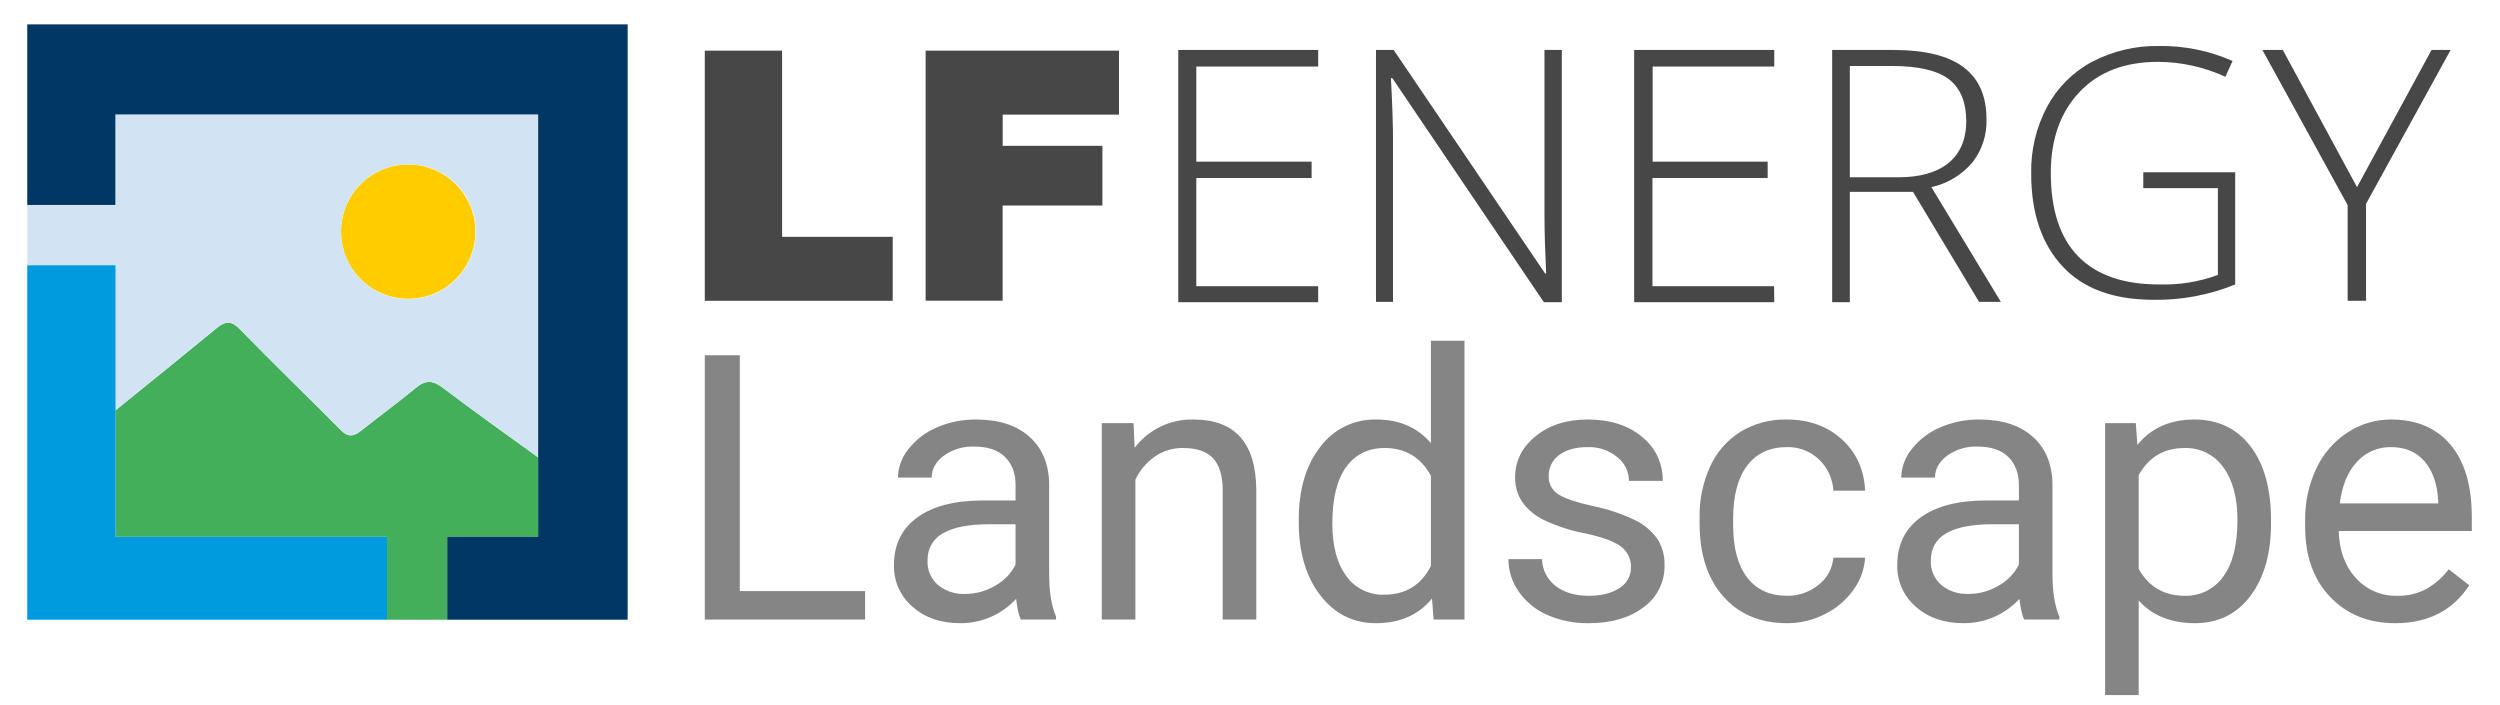
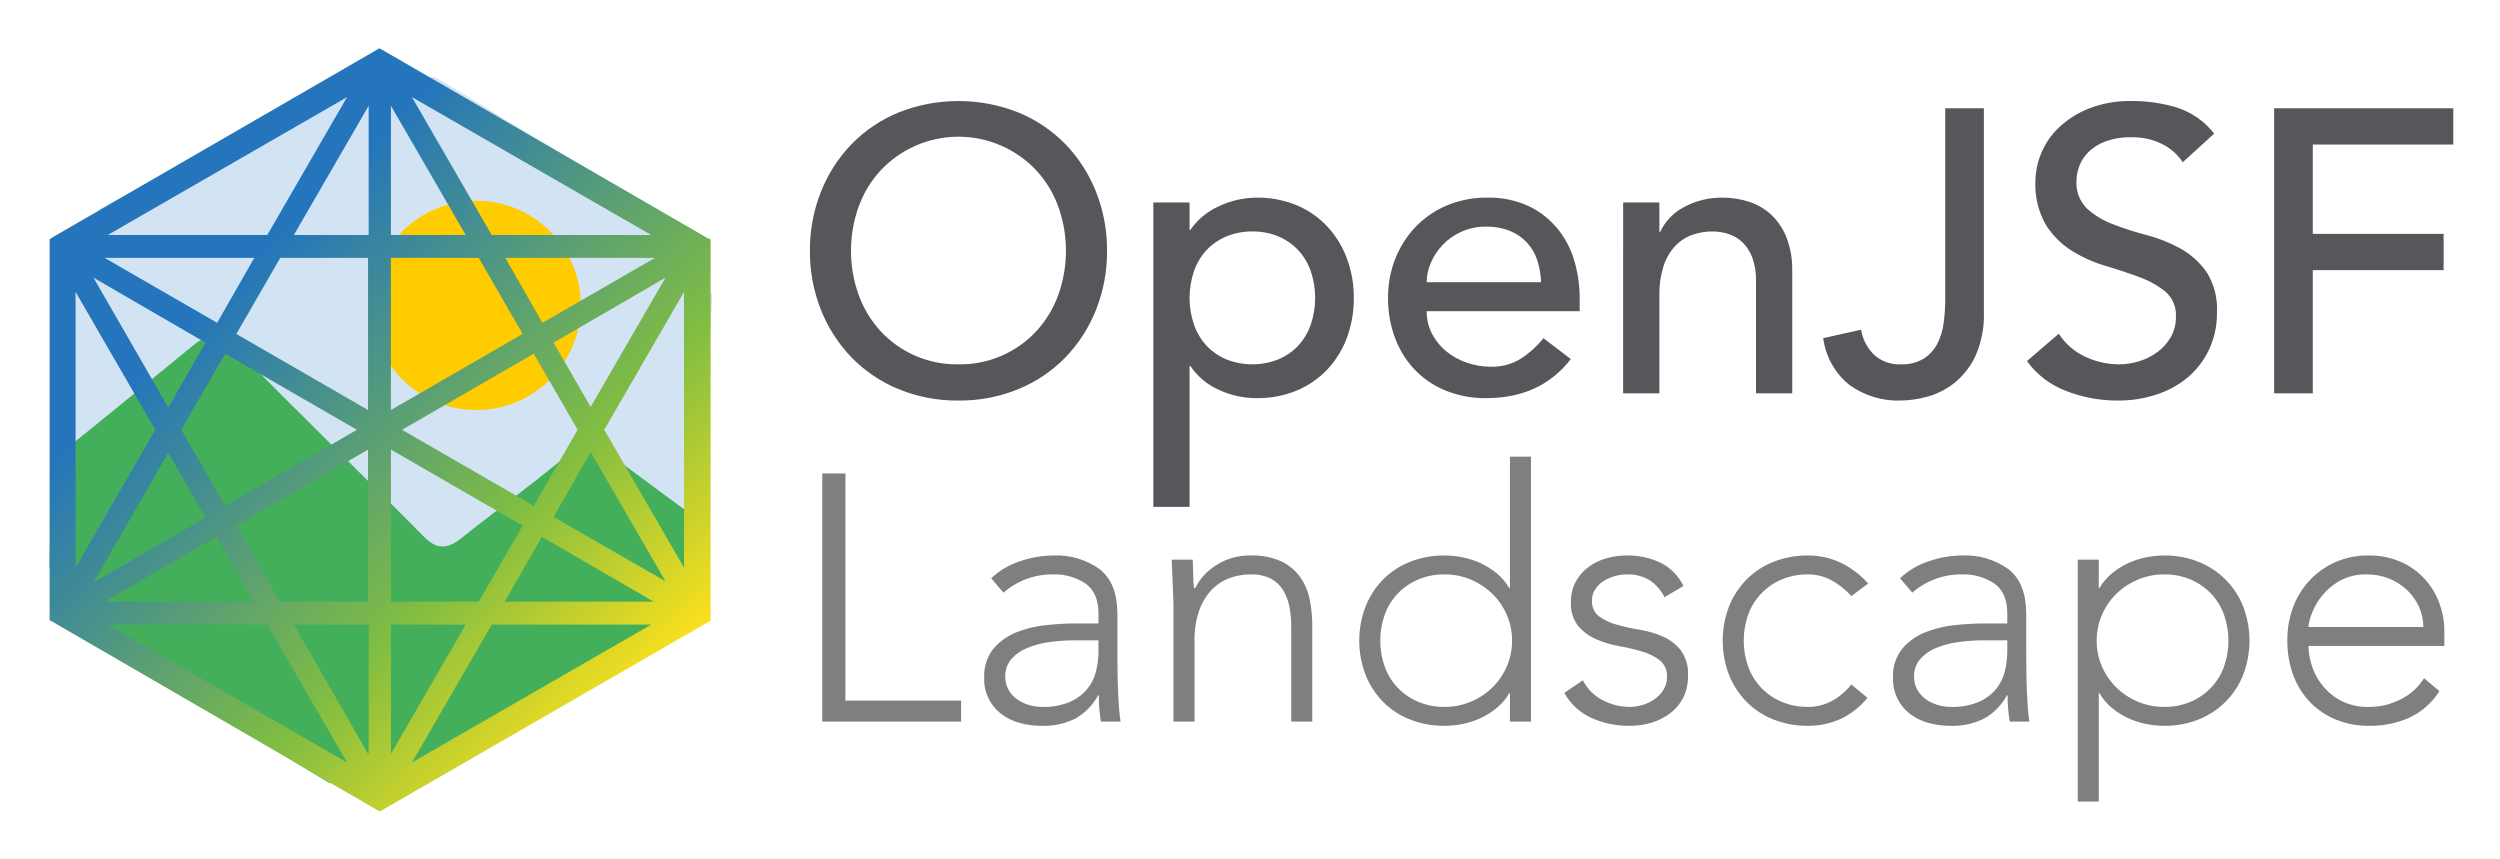
- <svg xmlns="http://www.w3.org/2000/svg" id="Layer_1" data-name="Layer 1" viewBox="0 0 941.051 265.263">
+ <svg xmlns="http://www.w3.org/2000/svg" role="img" viewBox="-4.02 -2.27 404.30 138.80">
  <defs>
-     <style>.cls-1{fill:none;}.cls-2{fill:#43af5a;}.cls-3{fill:#fc0;}.cls-4{fill:#d2e4f4;}.cls-5{fill:#009ade;}.cls-6{fill:#003764;}.cls-7{fill:#666;opacity:0.8;}.cls-8{opacity:0.9;}.cls-9{fill:#333;}</style>
+     <style>.cls-1{fill:none}.cls-5{fill:#d2e4f4}.cls-7{fill:#fc0}</style>
+     <clipPath id="clip-path">
+       <path d="M108.355 98.034l-51.863 30.703L3.838 96.941l1.205-61.5L58.908 5.737l52.654 31.797-3.207 60.5z" class="cls-1" />
+     </clipPath>
+     <clipPath id="clip-path-2">
+       <path d="M84.367 8.306l-64.845 6.647-26.667 59.48 38.178 51.737 63.748-6.282 27.764-58.747L84.367 8.306z" class="cls-1" />
+     </clipPath>
+     <clipPath id="clip-path-3">
+       <path d="M-10.146.881h130.194v130.194H-10.146z" class="cls-1" />
+     </clipPath>
+     <linearGradient id="linear-gradient" x1="15.325" x2="99.625" y1="292.112" y2="376.412" gradientTransform="translate(0 -267)" gradientUnits="userSpaceOnUse">
+       <stop offset=".214" stop-color="#2475bb" />
+       <stop offset=".707" stop-color="#80bd42" />
+       <stop offset="1" stop-color="#fce01d" />
+     </linearGradient>
  </defs>
-   <path class="cls-1" d="M742.366,80.211a8.48,8.48,0,0,0,2.715-6.656,9.03,9.03,0,0,0-2.507-6.826q-2.508-2.412-7.486-2.489h-10.068v18.403h9.804Q739.65,82.643,742.366,80.211Zm-12.083,128.324a11.505,11.505,0,0,0,3.962,9.293,15.225,15.225,0,0,0,10.182,3.349,22.22,22.22,0,0,0,11.275-3.076,18.612,18.612,0,0,0,7.721-7.994v-15.17h-9.908q-23.234,0-23.232,13.598Zm-205.609-42.297q-9.295,0-14.487,7.175-5.194,7.175-5.193,21.25,0,12.575,5.193,19.68a16.784,16.784,0,0,0,14.35,7.107q12.024,0,17.56-10.797v-33.96q-5.672-10.454-17.424-10.455Zm14.134-85.235q2.678-2.395,2.678-6.92a9.499,9.499,0,0,0-2.715-7.109,10.472,10.472,0,0,0-7.467-2.734h-11.727v19.157h11.463Q536.13,83.397,538.808,81.003Zm137.415,9.974h15.914l-7.957-22.777-7.957,22.777Zm227.279,74.919a16.864,16.864,0,0,0-12.846,5.57q-5.193,5.569-6.423,15.613h37.035v-.956q-.548-9.636-5.193-14.93-4.647-5.295-12.573-5.297Zm-515.043-101.656h-6.675v39.52h6.222q7.504,0,11.52-4.686,4.017-4.686,4.092-13.455v-3.048q0-8.92-3.884-13.625-3.885-4.706-11.275-4.706Zm-35.845,144.295a11.505,11.505,0,0,0,3.964,9.293,15.224,15.224,0,0,0,10.181,3.349,22.22,22.22,0,0,0,11.275-3.076,18.605,18.605,0,0,0,7.721-7.994v-15.17h-9.907q-23.234,0-23.233,13.598Zm473.127-42.297q-11.479,0-17.22,10.182v35.327q5.671,10.113,17.356,10.113a17.087,17.087,0,0,0,14.452-7.209q5.365-7.208,5.365-21.422-0-12.505-5.33-19.748a17.17,17.17,0,0,0-14.623-7.243Z" />
-   <path class="cls-2" d="M168.346,202.06h34.229V172.172c-12.126-8.687-24.141-17.382-36.039-26.307-3.628-2.752-6.38-2.877-10.008.125-6.755,5.629-13.886,10.758-20.766,16.263-2.877,2.252-5.004,2.252-7.631-.5-12.51-12.635-25.395-25.019-37.779-37.779-3.127-3.253-5.379-3.253-8.757-.5C68.943,133.872,56.229,144.151,43.499,154.434v47.627H145.684v31.208h22.661V202.061Z" />
-   <path class="cls-3" d="M153.901,112.463a25.27,25.27,0,1,0-25.52-25.27A25.27,25.27,0,0,0,153.901,112.463Z" />
-   <path class="cls-4" d="M43.499,99.849v54.583C56.229,144.15,68.944,133.871,81.595,123.471c3.378-2.752,5.629-2.752,8.757.5,12.385,12.76,25.27,25.144,37.779,37.779,2.627,2.752,4.754,2.752,7.631.5,6.88-5.504,14.011-10.633,20.766-16.263,3.628-3.002,6.38-2.877,10.008-.125,11.898,8.924,23.913,17.621,36.039,26.308V43.077H43.435V77.148H10.257V99.851H43.499ZM153.776,61.924a24.994,24.994,0,0,1,25.271,24.714v0q.004.34-.002.68a25.332,25.332,0,0,1-50.664-.125h0a25.069,25.069,0,0,1,24.866-25.271h0Q153.512,61.92,153.776,61.924Z" />
-   <path class="cls-5" d="M145.684,202.06H43.499V99.849H10.257V233.268H145.684Z" />
-   <path class="cls-6" d="M10.257,18.629V77.147H43.435V43.078H202.575V202.06h-34.229v31.208H236.264V9.172H10.257Z" />
-   <path class="cls-7" d="M278.485,133.725h-13.188v99.49h60.337v-10.727h-47.149v-88.763Zm116.437,48.174q-.274-11.206-7.517-17.596-7.243-6.388-20.02-6.389a35.865,35.865,0,0,0-14.795,3.006,26.826,26.826,0,0,0-10.66,8.166,17.443,17.443,0,0,0-3.929,10.694h12.71q0-4.85,4.579-8.268a18.433,18.433,0,0,1,11.342-3.417q7.722,0,11.685,3.93,3.962,3.93,3.963,10.556v5.809h-12.3q-15.922,0-24.701,6.389-8.781,6.39-8.78,17.937a20.004,20.004,0,0,0,7.003,15.682q7.004,6.184,17.937,6.183a28.201,28.201,0,0,0,21.046-9.156q.683,5.605,1.777,7.79h13.256v-1.094q-2.597-6.011-2.596-16.194Zm-12.642,30.612a18.605,18.605,0,0,1-7.72,7.994,22.22,22.22,0,0,1-11.276,3.076,15.224,15.224,0,0,1-10.181-3.35,11.505,11.505,0,0,1-3.963-9.292q0-13.597,23.233-13.598h9.907Zm66.965-54.597a26.94,26.94,0,0,0-22.14,10.66l-.41-9.293h-11.956v73.934h12.64v-52.682a22.27,22.27,0,0,1,7.244-8.61,18.246,18.246,0,0,1,10.796-3.28q7.585,0,11.173,3.827,3.587,3.828,3.656,11.821v48.925h12.64v-48.856q-.204-26.445-23.642-26.445Zm89.377,8.883q-7.585-8.883-20.567-8.883a25.496,25.496,0,0,0-21.115,10.352q-8.064,10.352-8.063,27.367v.956q0,16.949,8.098,27.47,8.097,10.523,20.943,10.522,13.53,0,21.114-9.293l.615,7.927h11.617V128.258h-12.642Zm0,46.26q-5.534,10.799-17.56,10.797a16.784,16.784,0,0,1-14.35-7.106q-5.194-7.106-5.193-19.68,0-14.076,5.193-21.251,5.191-7.175,14.486-7.175,11.751,0,17.424,10.455Zm76.395-17.492a68.229,68.229,0,0,0-15.34-5.057q-9.466-2.116-13.086-4.441a7.666,7.666,0,0,1-3.621-6.902,9.464,9.464,0,0,1,3.894-7.858q3.895-3.006,10.797-3.007a16.518,16.518,0,0,1,11.104,3.759,11.412,11.412,0,0,1,4.407,8.951h12.71a20.62,20.62,0,0,0-7.824-16.604q-7.826-6.491-20.397-6.492-11.959,0-19.645,6.287-7.688,6.287-7.688,15.375a16.34,16.34,0,0,0,2.7,9.43,21.674,21.674,0,0,0,8.336,6.832,63.664,63.664,0,0,0,15.238,4.92q9.599,2.05,13.461,4.886a9.31,9.31,0,0,1,3.86,7.96,8.924,8.924,0,0,1-4.338,7.756q-4.34,2.905-11.514,2.904-7.79,0-12.539-3.724a13.083,13.083,0,0,1-5.09-10.079h-12.643a21.158,21.158,0,0,0,3.861,12.197,25.546,25.546,0,0,0,10.694,8.78,37.24,37.24,0,0,0,15.716,3.144q12.64,0,20.568-5.979a18.92,18.92,0,0,0,7.926-15.887,17.396,17.396,0,0,0-2.835-10.079,22.381,22.381,0,0,0-8.713-7.072Zm42.672-20.329q5.294-6.935,14.931-6.936a16.9,16.9,0,0,1,12.06,4.613,17.426,17.426,0,0,1,5.432,11.787h11.958q-.548-11.889-8.78-19.337-8.235-7.448-20.67-7.449a32.317,32.317,0,0,0-17.527,4.647,30.18,30.18,0,0,0-11.377,13.05,44.508,44.508,0,0,0-3.964,19.202v2.118q0,17.493,8.918,27.572,8.916,10.08,24.018,10.078a31.065,31.065,0,0,0,14.248-3.416,28.813,28.813,0,0,0,10.761-9.156,22.934,22.934,0,0,0,4.373-12.094h-11.958a14.427,14.427,0,0,1-5.602,10.249,18.21,18.21,0,0,1-11.822,4.1q-9.773,0-15.033-6.901-5.263-6.901-5.261-19.68v-2.392q0-13.119,5.295-20.055Zm114.9,6.663q-.274-11.206-7.517-17.596-7.243-6.388-20.02-6.389a35.865,35.865,0,0,0-14.794,3.006,26.817,26.817,0,0,0-10.66,8.166,17.444,17.444,0,0,0-3.93,10.694h12.71q0-4.85,4.579-8.268a18.434,18.434,0,0,1,11.343-3.417q7.721,0,11.684,3.93t3.964,10.556v5.809h-12.3q-15.922,0-24.702,6.389-8.78,6.39-8.78,17.937a20.004,20.004,0,0,0,7.004,15.682q7.003,6.184,17.936,6.183a28.203,28.203,0,0,0,21.047-9.156q.681,5.605,1.777,7.79h13.256v-1.094q-2.598-6.011-2.597-16.194Zm-12.64,30.612a18.612,18.612,0,0,1-7.722,7.994,22.22,22.22,0,0,1-11.275,3.076,15.225,15.225,0,0,1-10.182-3.35,11.505,11.505,0,0,1-3.962-9.292q0-13.597,23.232-13.598h9.908Zm66.075-54.597q-13.734,0-21.456,9.567l-.615-8.2h-11.548v102.36h12.642v-35.6q7.72,8.542,21.182,8.54,13.187,0,20.91-10.317,7.72-10.317,7.721-27.196v-1.161q-0-17.902-7.756-27.949-7.756-10.044-21.08-10.044Zm10.83,59.141a17.087,17.087,0,0,1-14.452,7.21q-11.683,0-17.355-10.114v-35.328q5.74-10.181,17.219-10.182a17.17,17.17,0,0,1,14.623,7.243q5.33,7.244,5.33,19.748,0,14.214-5.365,21.422Zm63.173-59.141a29.547,29.547,0,0,0-16.365,4.886,32.77,32.77,0,0,0-11.753,13.53,44.37,44.37,0,0,0-4.203,19.645v2.323q0,16.537,9.43,26.41,9.43,9.875,24.463,9.873,18.586,0,27.878-14.28l-7.72-6.013a28.485,28.485,0,0,1-8.132,7.243,22.019,22.019,0,0,1-11.343,2.733,20.082,20.082,0,0,1-15.546-6.73q-6.115-6.73-6.388-17.664h50.087v-5.262q0-17.697-7.996-27.196-7.993-9.498-22.412-9.498Zm17.766,31.569h-37.035q1.23-10.045,6.423-15.613a16.864,16.864,0,0,1,12.846-5.57q7.925,0,12.573,5.296,4.646,5.297,5.193,14.93Z" />
-   <g class="cls-8">
-     <path class="cls-9" d="M265.297,19.065h29.098v70.078h41.637V113.225h-70.735Z" />
-     <path class="cls-9" d="M348.432,19.065h72.785V43.147H377.43v11.743H414.967V77.36H377.41v35.825H348.432Z" />
-     <path class="cls-9" d="M496.191,113.743h-52.663V18.806h52.663v6.23h-45.876V60.861h43.408v6.15H450.314v40.721h45.876Z" />
-     <path class="cls-9" d="M587.923,113.743H581.136L524.114,29.434h-.537q.776,14.987.776,22.689v61.5h-6.409V18.806h6.667l57.022,84.169h.378c-.378-7.802-.637-15.246-.637-22.152V18.806H587.903v94.937Z" />
-     <path class="cls-9" d="M667.873,113.743H615.13V18.806h52.743v6.23h-45.777V60.861h43.289v6.15H622.017v40.721h45.777Z" />
-     <path class="cls-9" d="M696.314,72.365v41.378h-6.648V18.806h22.988q17.913,0,26.511,6.528c5.772,4.359,8.598,10.887,8.598,19.604a25.078,25.078,0,0,1-5.254,16.141,28.043,28.043,0,0,1-15.504,9.354l26.152,43.189h-8.2l-24.859-41.398H696.214Zm0-5.633H714.644c8.061,0,14.469-1.811,18.828-5.394s6.667-8.837,6.667-15.763-2.169-12.419-6.528-15.743S722.068,24.837,712.077,24.837H696.314Z" />
-     <path class="cls-9" d="M806.636,64.842h34.731v42.234a77.999,77.999,0,0,1-30.75,5.772c-14.867,0-26.272-4.1-34.094-12.419S764.581,80.525,764.581,65.319a51.469,51.469,0,0,1,5.971-25.117,41.418,41.418,0,0,1,16.898-16.917,52.285,52.285,0,0,1,25.257-5.971,66.197,66.197,0,0,1,27.665,5.633l-2.687,5.971a60.823,60.823,0,0,0-25.376-5.633c-12.419,0-22.291,3.722-29.456,11.265S771.965,52.243,771.965,65.041q0,20.958,10.369,31.526c6.926,7.046,17.037,10.509,30.491,10.509a58.852,58.852,0,0,0,22.032-3.583V70.812H806.775V64.842Z" />
-     <path class="cls-9" d="M887.222,70.434l28.063-51.628h7.185L890.626,76.724V113.225h-6.926V77.221L851.616,18.806h7.682Z" />
+   <g clip-path="url(#clip-path)">
+     <g clip-path="url(#clip-path-2)">
+       <g clip-path="url(#clip-path-3)">
+         <path d="M-8.654 47.766V93.75C2.069 85.087 12.78 76.427 23.438 67.667c2.846-2.319 4.743-2.319 7.377.422C41.25 78.838 52.104 89.27 62.642 99.915c2.213 2.318 4.005 2.318 6.429.422 5.796-4.637 11.802-8.959 17.494-13.7 3.056-2.53 5.374-2.424 8.43-.106 10.024 7.518 20.146 14.845 30.361 22.163V-.062H-8.709v28.703h-27.95v19.125zm92.9-31.948a21.056 21.056 0 0 1 21.29 20.819q.002.286-.002.573a21.34 21.34 0 0 1-42.681-.086v-.02A21.12 21.12 0 0 1 83.8 15.816q.222-.001.445.001z" class="cls-5" />
+         <ellipse cx="83.318" cy="38.027" class="cls-5" rx="29.38" ry="31.589" />
+         <path fill="#43af5a" d="M96.672 116.735h27.457V92.758c-9.726-6.968-19.365-13.943-28.909-21.102-2.91-2.207-5.118-2.308-8.027.101-5.419 4.515-11.139 8.629-16.658 13.045-2.308 1.806-4.013 1.806-6.12-.401C54.379 74.266 44.044 64.33 34.11 54.096c-2.508-2.61-4.314-2.61-7.024-.401C16.938 62.036 6.739 70.282-3.473 78.53v49.38l73.323 3.165 8.644 10.692h18.178z" />
+         <path d="M73.085 64.037a16.92 16.92 0 1 0-.17 0z" class="cls-7" />
+       </g>
+       <path d="M202.81 17.422a18.933 18.933 0 0 0 18.744-19.12 18.933 18.933 0 0 0-19.12-18.744 18.933 18.933 0 0 0-18.744 18.93 18.933 18.933 0 0 0 18.931 18.935l.189-.001z" class="cls-7" />
+     </g>
  </g>
+   <path fill="url(#linear-gradient)" d="M110.4 36.237l-52.7-30.5-.4-.2-.3.2-52.4 30.3-.3.2-.3.2v61.6l.4.2 52.6 30.5.4.2.4-.2 52-30 .7-.4.4-.2v-61.7zm-58.3-22.8l-12.9 22.3H13.4zm-15 26l-6 10.5-18.2-10.5zm-4.7 15.5l21.3 12.3-21.3 12.3-7.1-12.3zm-3.2-1.8l-6 10.5-12.1-21zm-21-8.2l12.9 22.3-12.9 22.3zm15 26l6 10.5-18.1 10.5zm7.8 13.6l6 10.5H12.9zm-17.6 14.2h25.8l12.9 22.3zm42.1 20.9l-12-20.9h12.1v20.9zm0-24.6H41.3l-7.1-12.3 21.3-12.3v24.6zm0-31l-21.3-12.3 7.1-12.3h14.2zm0-28.3h-12l12.1-20.9v20.9zm30 17.4l18.1-10.5-12.1 20.9zm3.9 14.1l-7.1 12.3-21.3-12.3 21.3-12.3zm-5.7-17.3l-6-10.5h24.2zm17.6-14.2H75.5l-12.9-22.3zm-42.1-20.9l12.1 20.9H59.2zm0 24.6h14.2l7.1 12.3-21.3 12.3zm0 31l21.3 12.3-7.1 12.3H59.2zm0 28.3h12.1l-12.1 20.9zm3.4 22.3l12.9-22.3h25.8zm15-26l6-10.5 18.1 10.5zm7.9-13.7l6-10.5 12.1 20.9zm21.1 8.2l-12.9-22.3 12.9-22.3z" />
+   <path d="M128.96 74.299h3.74v36.73h18.706v3.401H128.96zm47.726 29.135q0 1.927.028 3.457.028 1.531.085 2.835.056 1.304.142 2.437.085 1.134.255 2.267h-3.174a24.525 24.525 0 0 1-.34-4.251h-.113a9.564 9.564 0 0 1-3.656 3.741 11.457 11.457 0 0 1-5.527 1.19 13.33 13.33 0 0 1-3.344-.424 8.763 8.763 0 0 1-2.948-1.362 6.99 6.99 0 0 1-2.947-5.98 7 7 0 0 1 1.53-4.76 9.559 9.559 0 0 1 3.77-2.636 17.906 17.906 0 0 1 4.761-1.133q2.522-.256 4.45-.256h3.967v-1.587q0-3.4-2.097-4.874a8.955 8.955 0 0 0-5.272-1.475 11.958 11.958 0 0 0-7.992 2.948l-1.984-2.324a12.12 12.12 0 0 1 4.649-2.75 16.686 16.686 0 0 1 5.327-.934 11.917 11.917 0 0 1 7.596 2.24q2.834 2.239 2.834 7.225zm-6.802-2.154a29.8 29.8 0 0 0-4.166.283 14.564 14.564 0 0 0-3.628.964 6.753 6.753 0 0 0-2.579 1.813 4.223 4.223 0 0 0-.964 2.835 4.173 4.173 0 0 0 .54 2.125 4.713 4.713 0 0 0 1.388 1.531 6.52 6.52 0 0 0 1.898.907 7.426 7.426 0 0 0 2.126.311 10.918 10.918 0 0 0 4.478-.793 7.619 7.619 0 0 0 2.806-2.069 7.197 7.197 0 0 0 1.445-2.89 13.649 13.649 0 0 0 .397-3.26v-1.757zm15.871-5.668q0-.736-.057-1.786-.057-1.048-.085-2.125-.029-1.077-.085-2.013-.057-.934-.057-1.445h3.401q.056 1.475.085 2.835a8.827 8.827 0 0 0 .142 1.757h.17a9.176 9.176 0 0 1 3.4-3.713 9.908 9.908 0 0 1 5.556-1.56 11.163 11.163 0 0 1 4.987.965 8.018 8.018 0 0 1 3.032 2.521 9.486 9.486 0 0 1 1.531 3.6 20.42 20.42 0 0 1 .425 4.195v15.587h-3.4V99.013a16.607 16.607 0 0 0-.283-3.09 8.19 8.19 0 0 0-.993-2.691 5.187 5.187 0 0 0-1.983-1.9 6.803 6.803 0 0 0-3.316-.709 9.678 9.678 0 0 0-3.543.653 7.62 7.62 0 0 0-2.89 1.984 9.613 9.613 0 0 0-1.928 3.343 14.248 14.248 0 0 0-.708 4.733v13.094h-3.401zm54.415 14.227h-.114a8.829 8.829 0 0 1-1.984 2.352 11.935 11.935 0 0 1-2.579 1.644 12.932 12.932 0 0 1-2.92.964 15.105 15.105 0 0 1-3.003.312 14.814 14.814 0 0 1-5.555-1.021 12.61 12.61 0 0 1-4.365-2.862 13.168 13.168 0 0 1-2.833-4.365 15.467 15.467 0 0 1 0-11.052 13.188 13.188 0 0 1 2.833-4.366 12.61 12.61 0 0 1 4.365-2.861 14.814 14.814 0 0 1 5.555-1.021 15.033 15.033 0 0 1 3.004.312 12.932 12.932 0 0 1 2.92.963 12.01 12.01 0 0 1 2.578 1.644 8.829 8.829 0 0 1 1.984 2.353h.113V71.579h3.401v42.851h-3.4zm.34-8.503a10.338 10.338 0 0 0-.85-4.165 10.658 10.658 0 0 0-2.325-3.401 11.192 11.192 0 0 0-3.458-2.296 10.827 10.827 0 0 0-4.307-.85 10.566 10.566 0 0 0-4.308.85 10.001 10.001 0 0 0-3.287 2.296 9.72 9.72 0 0 0-2.07 3.4 12.596 12.596 0 0 0 0 8.333 9.72 9.72 0 0 0 2.07 3.4 9.984 9.984 0 0 0 3.287 2.296 10.55 10.55 0 0 0 4.308.85 10.81 10.81 0 0 0 4.307-.85 11.172 11.172 0 0 0 3.458-2.295 10.658 10.658 0 0 0 2.324-3.401 10.34 10.34 0 0 0 .85-4.167zm11.45 6.405a7.311 7.311 0 0 0 3.174 3.203 9.345 9.345 0 0 0 4.42 1.105 7.133 7.133 0 0 0 2.154-.34 6.582 6.582 0 0 0 1.928-.964 5.26 5.26 0 0 0 1.388-1.501 3.773 3.773 0 0 0 .539-2.013 3.239 3.239 0 0 0-1.162-2.72 8.624 8.624 0 0 0-2.862-1.417 34.377 34.377 0 0 0-3.742-.88 15.974 15.974 0 0 1-3.74-1.132 8.048 8.048 0 0 1-2.863-2.126 5.758 5.758 0 0 1-1.162-3.854 6.734 6.734 0 0 1 .794-3.345 7.297 7.297 0 0 1 2.069-2.352 8.96 8.96 0 0 1 2.863-1.389 11.733 11.733 0 0 1 3.23-.453 12.226 12.226 0 0 1 5.583 1.19 8.26 8.26 0 0 1 3.657 3.741l-3.061 1.814a7.207 7.207 0 0 0-2.41-2.749 6.83 6.83 0 0 0-3.77-.936 6.93 6.93 0 0 0-1.898.284 6.647 6.647 0 0 0-1.785.794 4.6 4.6 0 0 0-1.333 1.303 3.156 3.156 0 0 0-.538 1.814 3.015 3.015 0 0 0 1.162 2.607 8.877 8.877 0 0 0 2.863 1.332 34.38 34.38 0 0 0 3.74.822 15.184 15.184 0 0 1 3.742 1.106 7.65 7.65 0 0 1 2.862 2.21 6.414 6.414 0 0 1 1.162 4.11 7.71 7.71 0 0 1-.765 3.543 7.347 7.347 0 0 1-2.097 2.522 9.363 9.363 0 0 1-3.033 1.53 12.36 12.36 0 0 1-3.571.51 14.553 14.553 0 0 1-6.206-1.303 9.419 9.419 0 0 1-4.336-4.025zm46.025 2.835a12.25 12.25 0 0 1-4.364 3.43 12.612 12.612 0 0 1-5.272 1.105 14.814 14.814 0 0 1-5.555-1.021 12.61 12.61 0 0 1-4.365-2.862 13.168 13.168 0 0 1-2.833-4.365 15.467 15.467 0 0 1 0-11.052 13.188 13.188 0 0 1 2.833-4.366 12.61 12.61 0 0 1 4.365-2.861 14.814 14.814 0 0 1 5.555-1.021 12.157 12.157 0 0 1 5.357 1.19 14.093 14.093 0 0 1 4.392 3.345l-2.72 2.04a11.797 11.797 0 0 0-3.232-2.579 7.956 7.956 0 0 0-3.797-.936 10.566 10.566 0 0 0-4.308.85 10.001 10.001 0 0 0-3.287 2.297 9.72 9.72 0 0 0-2.07 3.4 12.596 12.596 0 0 0 0 8.333 9.72 9.72 0 0 0 2.07 3.4 9.984 9.984 0 0 0 3.287 2.296 10.55 10.55 0 0 0 4.308.85 7.962 7.962 0 0 0 3.939-.991 10.286 10.286 0 0 0 3.09-2.636zm25.675-7.142q0 1.927.028 3.457.028 1.531.085 2.835.056 1.304.143 2.437.084 1.134.254 2.267h-3.174a24.477 24.477 0 0 1-.34-4.251h-.113a9.555 9.555 0 0 1-3.657 3.741 11.453 11.453 0 0 1-5.526 1.19 13.325 13.325 0 0 1-3.344-.424 8.758 8.758 0 0 1-2.947-1.362 6.993 6.993 0 0 1-2.948-5.98 7.003 7.003 0 0 1 1.53-4.76 9.564 9.564 0 0 1 3.77-2.636 17.907 17.907 0 0 1 4.76-1.133q2.522-.256 4.451-.256h3.967v-1.587q0-3.4-2.097-4.874a8.953 8.953 0 0 0-5.271-1.475 11.96 11.96 0 0 0-7.993 2.948l-1.984-2.324a12.124 12.124 0 0 1 4.648-2.75 16.694 16.694 0 0 1 5.329-.934 11.914 11.914 0 0 1 7.595 2.24q2.834 2.239 2.834 7.225zm-6.802-2.154a29.818 29.818 0 0 0-4.166.283 14.566 14.566 0 0 0-3.627.964 6.753 6.753 0 0 0-2.58 1.813 4.225 4.225 0 0 0-.963 2.835 4.173 4.173 0 0 0 .538 2.125 4.713 4.713 0 0 0 1.389 1.531 6.523 6.523 0 0 0 1.9.907 7.418 7.418 0 0 0 2.125.311 10.919 10.919 0 0 0 4.477-.793 7.625 7.625 0 0 0 2.807-2.069 7.215 7.215 0 0 0 1.445-2.89 13.624 13.624 0 0 0 .396-3.26v-1.757zm15.135-13.037h3.4v4.592h.114a8.81 8.81 0 0 1 1.984-2.353 11.985 11.985 0 0 1 2.58-1.644 12.916 12.916 0 0 1 2.919-.963 15.026 15.026 0 0 1 3.004-.312 14.594 14.594 0 0 1 5.525 1.02 12.814 12.814 0 0 1 7.227 7.228 15.467 15.467 0 0 1 0 11.052 12.814 12.814 0 0 1-7.227 7.227 14.594 14.594 0 0 1-5.525 1.02 15.097 15.097 0 0 1-3.004-.311 12.916 12.916 0 0 1-2.92-.964 11.91 11.91 0 0 1-2.579-1.643 8.81 8.81 0 0 1-1.984-2.353h-.113v17.515h-3.401zm3.06 13.093a10.34 10.34 0 0 0 .85 4.167 10.656 10.656 0 0 0 2.324 3.4 11.16 11.16 0 0 0 3.458 2.296 10.811 10.811 0 0 0 4.309.85 10.553 10.553 0 0 0 4.307-.85 9.994 9.994 0 0 0 3.287-2.295 9.749 9.749 0 0 0 2.07-3.401 12.596 12.596 0 0 0 0-8.332 9.749 9.749 0 0 0-2.07-3.401 10.011 10.011 0 0 0-3.287-2.296 10.57 10.57 0 0 0-4.307-.85 10.828 10.828 0 0 0-4.31.85 11.18 11.18 0 0 0-3.457 2.296 10.656 10.656 0 0 0-2.323 3.4 10.338 10.338 0 0 0-.85 4.166zm55.435 8.162a11.47 11.47 0 0 1-4.903 4.31 15.604 15.604 0 0 1-6.434 1.303 13.953 13.953 0 0 1-5.441-1.021 12.255 12.255 0 0 1-4.194-2.862 12.57 12.57 0 0 1-2.693-4.365 15.96 15.96 0 0 1-.935-5.583 14.97 14.97 0 0 1 .963-5.441 12.993 12.993 0 0 1 2.721-4.337 12.79 12.79 0 0 1 4.138-2.89 12.939 12.939 0 0 1 5.272-1.05 12.637 12.637 0 0 1 5.299 1.05 11.614 11.614 0 0 1 3.854 2.777 11.79 11.79 0 0 1 2.353 3.939 13.185 13.185 0 0 1 .793 4.478v2.38h-21.992a11.615 11.615 0 0 0 .425 2.75 9.711 9.711 0 0 0 1.559 3.259 9.857 9.857 0 0 0 3.032 2.721 9.453 9.453 0 0 0 4.903 1.133 10.955 10.955 0 0 0 5.045-1.246 9.091 9.091 0 0 0 3.741-3.4zm-2.608-10.372a7.733 7.733 0 0 0-.708-3.287 8.806 8.806 0 0 0-1.928-2.693 9.142 9.142 0 0 0-2.89-1.842 9.319 9.319 0 0 0-3.543-.68 8.668 8.668 0 0 0-4.619 1.133 10.11 10.11 0 0 0-2.92 2.608 10.362 10.362 0 0 0-1.53 2.862 7.545 7.545 0 0 0-.453 1.899z" opacity=".5" />
+   <path fill="#55575b" d="M150.984 62.508a24.85 24.85 0 0 1-9.7-1.855 22.574 22.574 0 0 1-7.585-5.111 23.595 23.595 0 0 1-4.949-7.683 25.271 25.271 0 0 1-1.79-9.57 25.277 25.277 0 0 1 1.79-9.571 23.616 23.616 0 0 1 4.949-7.683 22.59 22.59 0 0 1 7.585-5.111 26.287 26.287 0 0 1 19.402 0 22.61 22.61 0 0 1 7.585 5.111 23.648 23.648 0 0 1 4.948 7.683 25.296 25.296 0 0 1 1.79 9.57 25.29 25.29 0 0 1-1.79 9.571 23.627 23.627 0 0 1-4.948 7.683 22.593 22.593 0 0 1-7.585 5.11 24.855 24.855 0 0 1-9.702 1.856zm0-5.86a16.757 16.757 0 0 0 12.631-5.403 17.366 17.366 0 0 0 3.516-5.828 21.165 21.165 0 0 0 0-14.258 17.39 17.39 0 0 0-3.516-5.827 17.266 17.266 0 0 0-25.261 0 17.365 17.365 0 0 0-3.516 5.827 21.165 21.165 0 0 0 0 14.258 17.341 17.341 0 0 0 3.516 5.828 16.759 16.759 0 0 0 12.63 5.404zm31.512-26.172h5.86v4.427h.13a11.162 11.162 0 0 1 4.655-3.841 14.378 14.378 0 0 1 6.088-1.368 16.357 16.357 0 0 1 6.477 1.237 14.33 14.33 0 0 1 4.948 3.45 15.534 15.534 0 0 1 3.158 5.177 18.007 18.007 0 0 1 1.107 6.348 18.188 18.188 0 0 1-1.107 6.413 15.158 15.158 0 0 1-3.158 5.143 14.51 14.51 0 0 1-4.948 3.419 16.357 16.357 0 0 1-6.477 1.237 14.316 14.316 0 0 1-6.251-1.4 10.678 10.678 0 0 1-4.493-3.809h-.13v22.787h-5.86zm16.016 4.687a10.596 10.596 0 0 0-4.232.814 9.345 9.345 0 0 0-3.19 2.214 9.764 9.764 0 0 0-2.019 3.385 13.453 13.453 0 0 0 0 8.66 9.746 9.746 0 0 0 2.019 3.385 9.318 9.318 0 0 0 3.19 2.214 11.408 11.408 0 0 0 8.464 0 9.341 9.341 0 0 0 3.19-2.214 9.784 9.784 0 0 0 2.02-3.385 13.453 13.453 0 0 0 0-8.66 9.802 9.802 0 0 0-2.02-3.385 9.368 9.368 0 0 0-3.19-2.214 10.603 10.603 0 0 0-4.232-.814zm28.191 12.892a7.736 7.736 0 0 0 .879 3.678 9.15 9.15 0 0 0 2.312 2.832 10.655 10.655 0 0 0 3.32 1.823 11.885 11.885 0 0 0 3.906.652 8.736 8.736 0 0 0 4.753-1.27 15.306 15.306 0 0 0 3.711-3.353l4.428 3.385q-4.884 6.316-13.673 6.316a17.01 17.01 0 0 1-6.609-1.237 14.36 14.36 0 0 1-5.012-3.419 15.143 15.143 0 0 1-3.158-5.143 18.166 18.166 0 0 1-1.107-6.413 16.855 16.855 0 0 1 1.204-6.413 15.911 15.911 0 0 1 3.32-5.143 15.157 15.157 0 0 1 5.046-3.419 16.253 16.253 0 0 1 6.381-1.237 15.253 15.253 0 0 1 6.934 1.433 13.721 13.721 0 0 1 4.655 3.743 14.8 14.8 0 0 1 2.637 5.209 21.681 21.681 0 0 1 .814 5.892v2.084zm18.49-4.688a12.373 12.373 0 0 0-.618-3.581 7.901 7.901 0 0 0-1.66-2.832 7.656 7.656 0 0 0-2.768-1.889 10.125 10.125 0 0 0-3.873-.683 9.409 9.409 0 0 0-3.939.814 9.595 9.595 0 0 0-3.027 2.116 9.78 9.78 0 0 0-1.921 2.897 7.967 7.967 0 0 0-.684 3.158zm13.283-12.891h5.859v4.753h.13a8.636 8.636 0 0 1 3.842-4.005 12.723 12.723 0 0 1 6.315-1.53 13.393 13.393 0 0 1 4.265.684 9.624 9.624 0 0 1 3.58 2.116 10.225 10.225 0 0 1 2.442 3.678 14.075 14.075 0 0 1 .911 5.307v19.857h-5.859v-18.23a10.301 10.301 0 0 0-.586-3.678 6.738 6.738 0 0 0-1.562-2.474 5.886 5.886 0 0 0-2.248-1.368 8.288 8.288 0 0 0-2.636-.423 9.566 9.566 0 0 0-3.386.586 7.055 7.055 0 0 0-2.734 1.856 8.735 8.735 0 0 0-1.823 3.223 14.65 14.65 0 0 0-.651 4.622v15.886h-5.86zm52.086-15.236h6.25v32.945a16.102 16.102 0 0 1-1.368 7.129 12.3 12.3 0 0 1-3.418 4.362 12.174 12.174 0 0 1-4.394 2.214 16.963 16.963 0 0 1-4.297.618 13.37 13.37 0 0 1-8.236-2.506 11.553 11.553 0 0 1-4.265-7.586l6.12-1.367a7.34 7.34 0 0 0 2.149 4.102 6 6 0 0 0 4.232 1.498 6.772 6.772 0 0 0 3.743-.912 6.382 6.382 0 0 0 2.182-2.376 9.968 9.968 0 0 0 1.04-3.353 28.198 28.198 0 0 0 .262-3.842zM328.92 51.7a10.264 10.264 0 0 0 4.331 3.744 12.937 12.937 0 0 0 5.437 1.205 11.062 11.062 0 0 0 3.189-.489 9.69 9.69 0 0 0 2.963-1.465 8 8 0 0 0 2.18-2.408 6.41 6.41 0 0 0 .847-3.321 4.98 4.98 0 0 0-1.692-4.069 14.656 14.656 0 0 0-4.2-2.344q-2.507-.943-5.47-1.823a22.215 22.215 0 0 1-5.468-2.441 13.362 13.362 0 0 1-4.2-4.2 13.065 13.065 0 0 1-1.692-7.13 12.285 12.285 0 0 1 3.646-8.463 15.263 15.263 0 0 1 4.85-3.158 18.049 18.049 0 0 1 7.13-1.27 24.896 24.896 0 0 1 7.226 1.042 12.424 12.424 0 0 1 6.056 4.232l-5.08 4.623a8.432 8.432 0 0 0-3.32-2.93 10.509 10.509 0 0 0-4.883-1.107 11.836 11.836 0 0 0-4.33.684 7.762 7.762 0 0 0-2.766 1.758 6.194 6.194 0 0 0-1.465 2.311 7.057 7.057 0 0 0-.423 2.278 5.809 5.809 0 0 0 1.693 4.493 13.142 13.142 0 0 0 4.199 2.54 50.486 50.486 0 0 0 5.468 1.757 23.462 23.462 0 0 1 5.47 2.181 12.74 12.74 0 0 1 4.2 3.777 11.113 11.113 0 0 1 1.692 6.543 13.768 13.768 0 0 1-1.27 5.99 13.266 13.266 0 0 1-3.418 4.492 15.156 15.156 0 0 1-5.078 2.8 19.646 19.646 0 0 1-6.25.976 22.732 22.732 0 0 1-8.4-1.562 13.805 13.805 0 0 1-6.315-4.818zm34.834-36.46h28.973v5.86h-22.723v14.454h21.16v5.86h-21.16v19.922h-6.25z" />
</svg>
